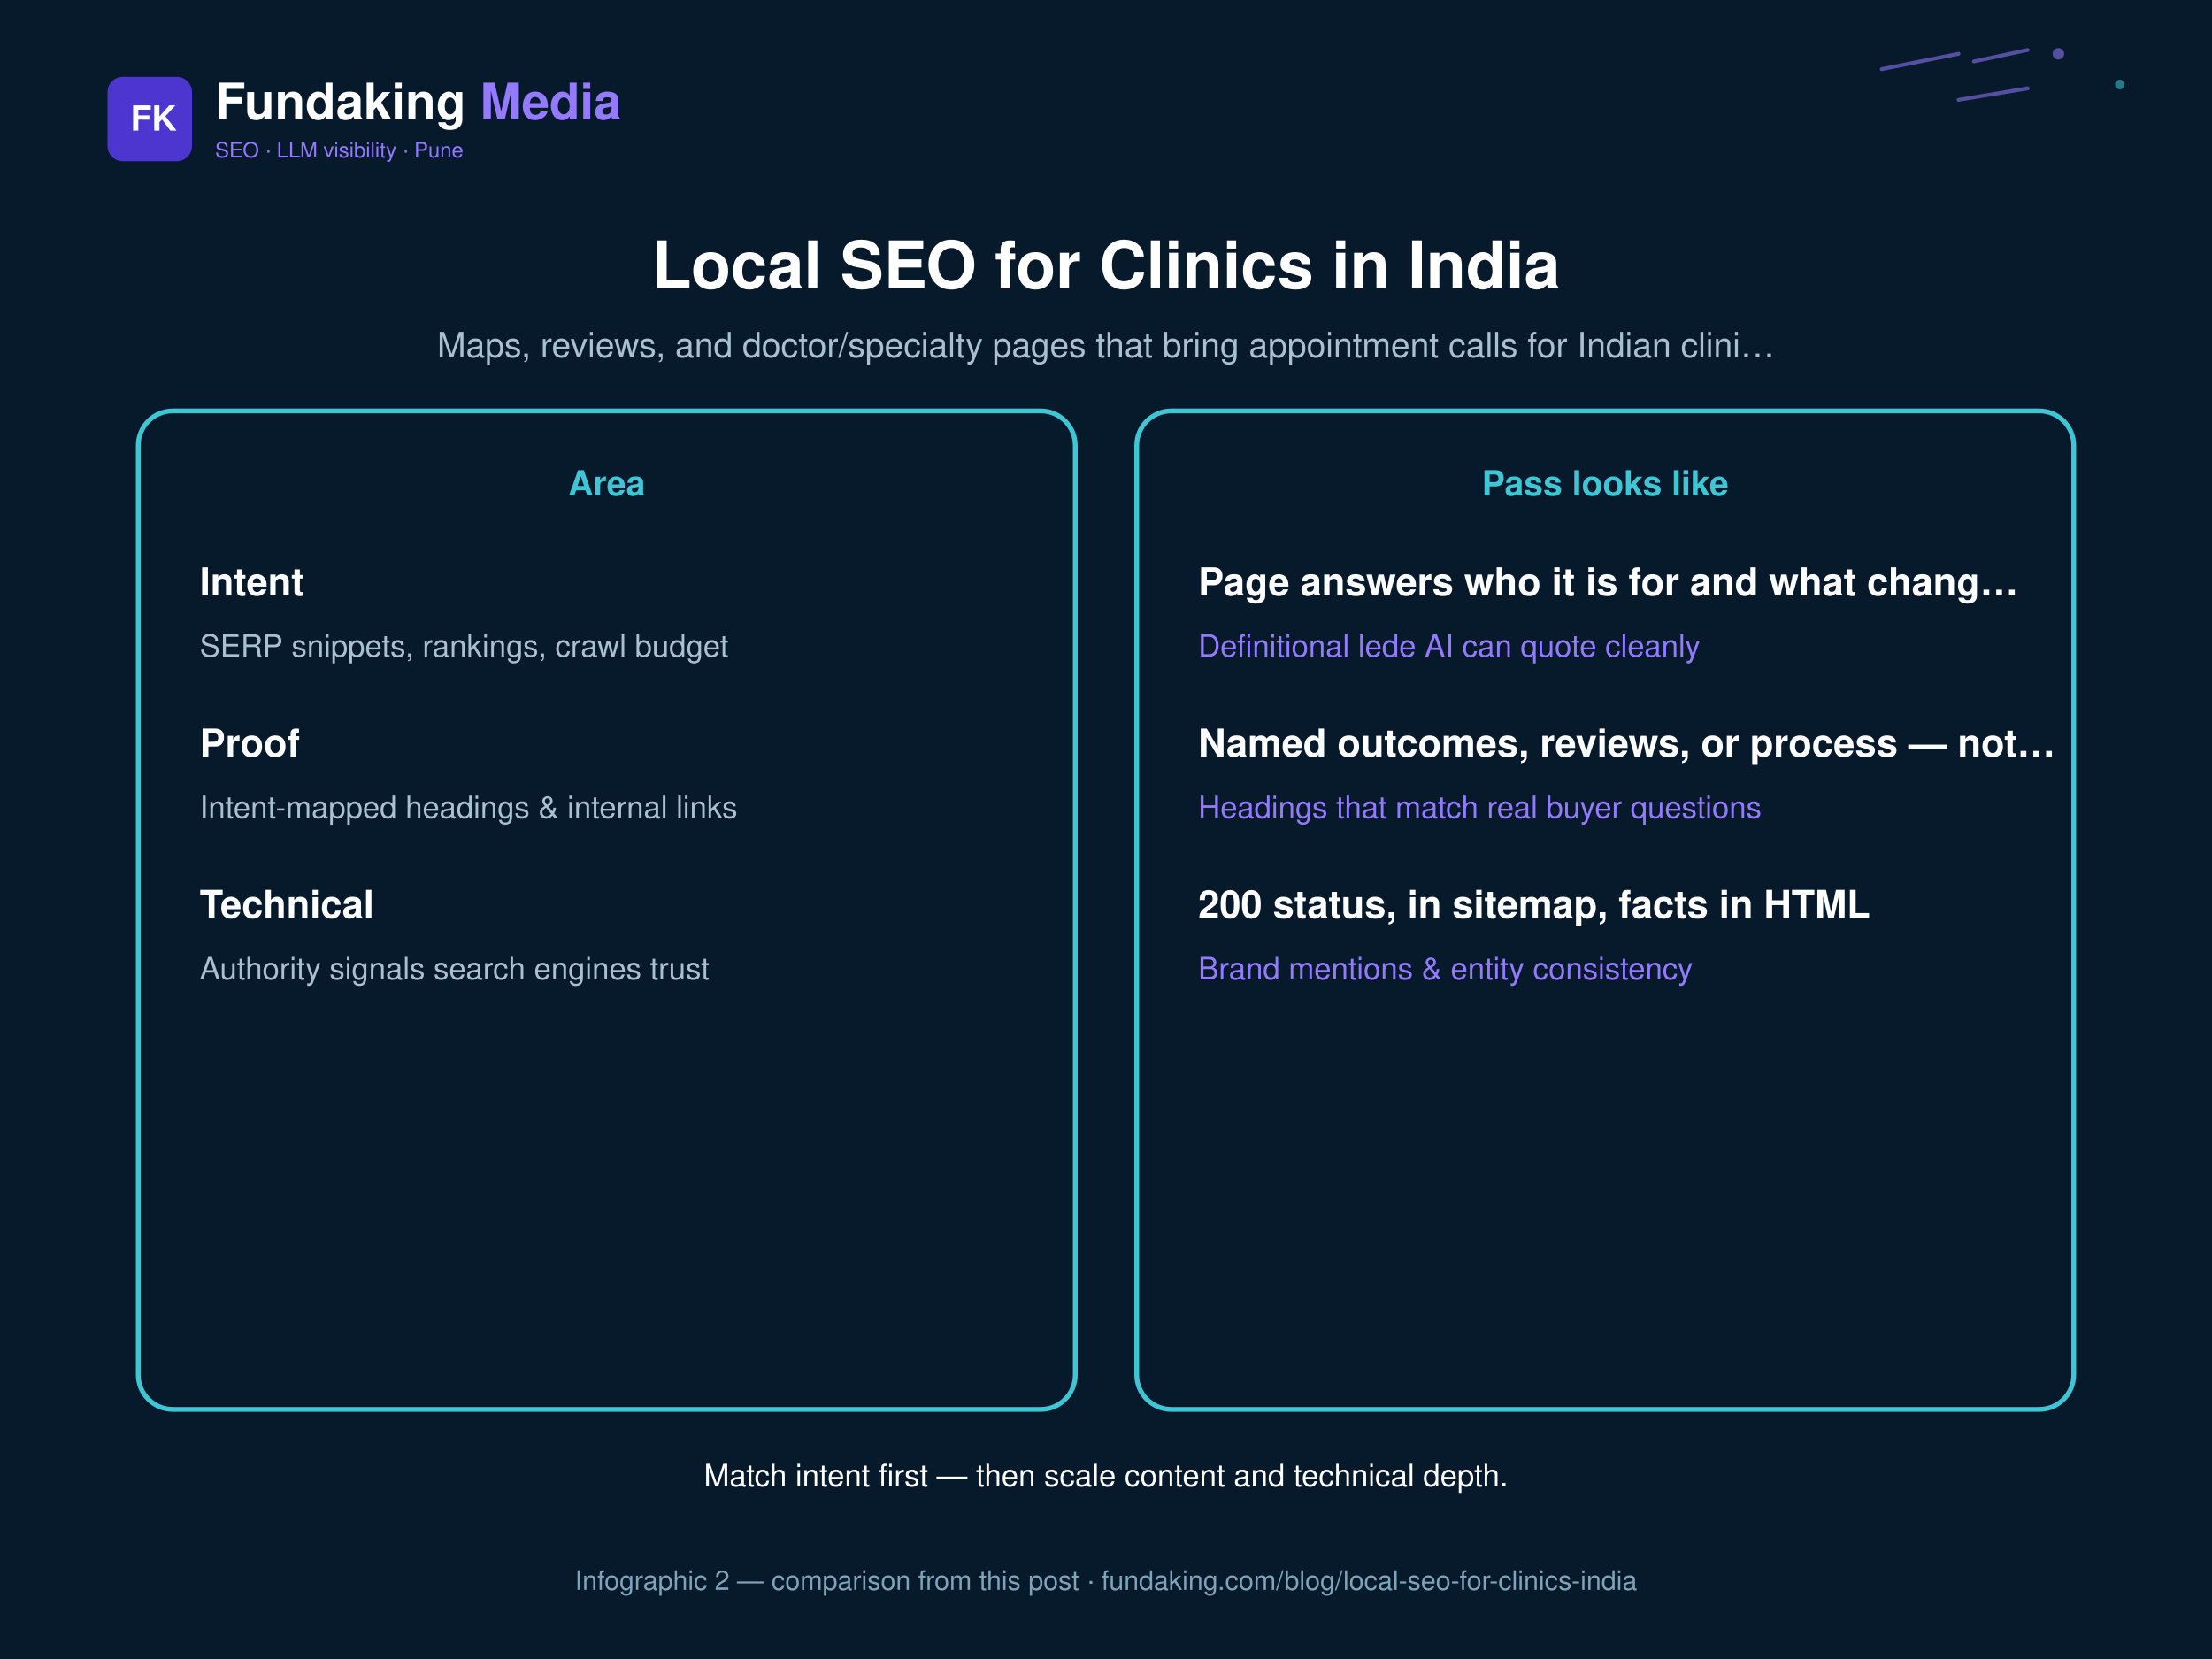
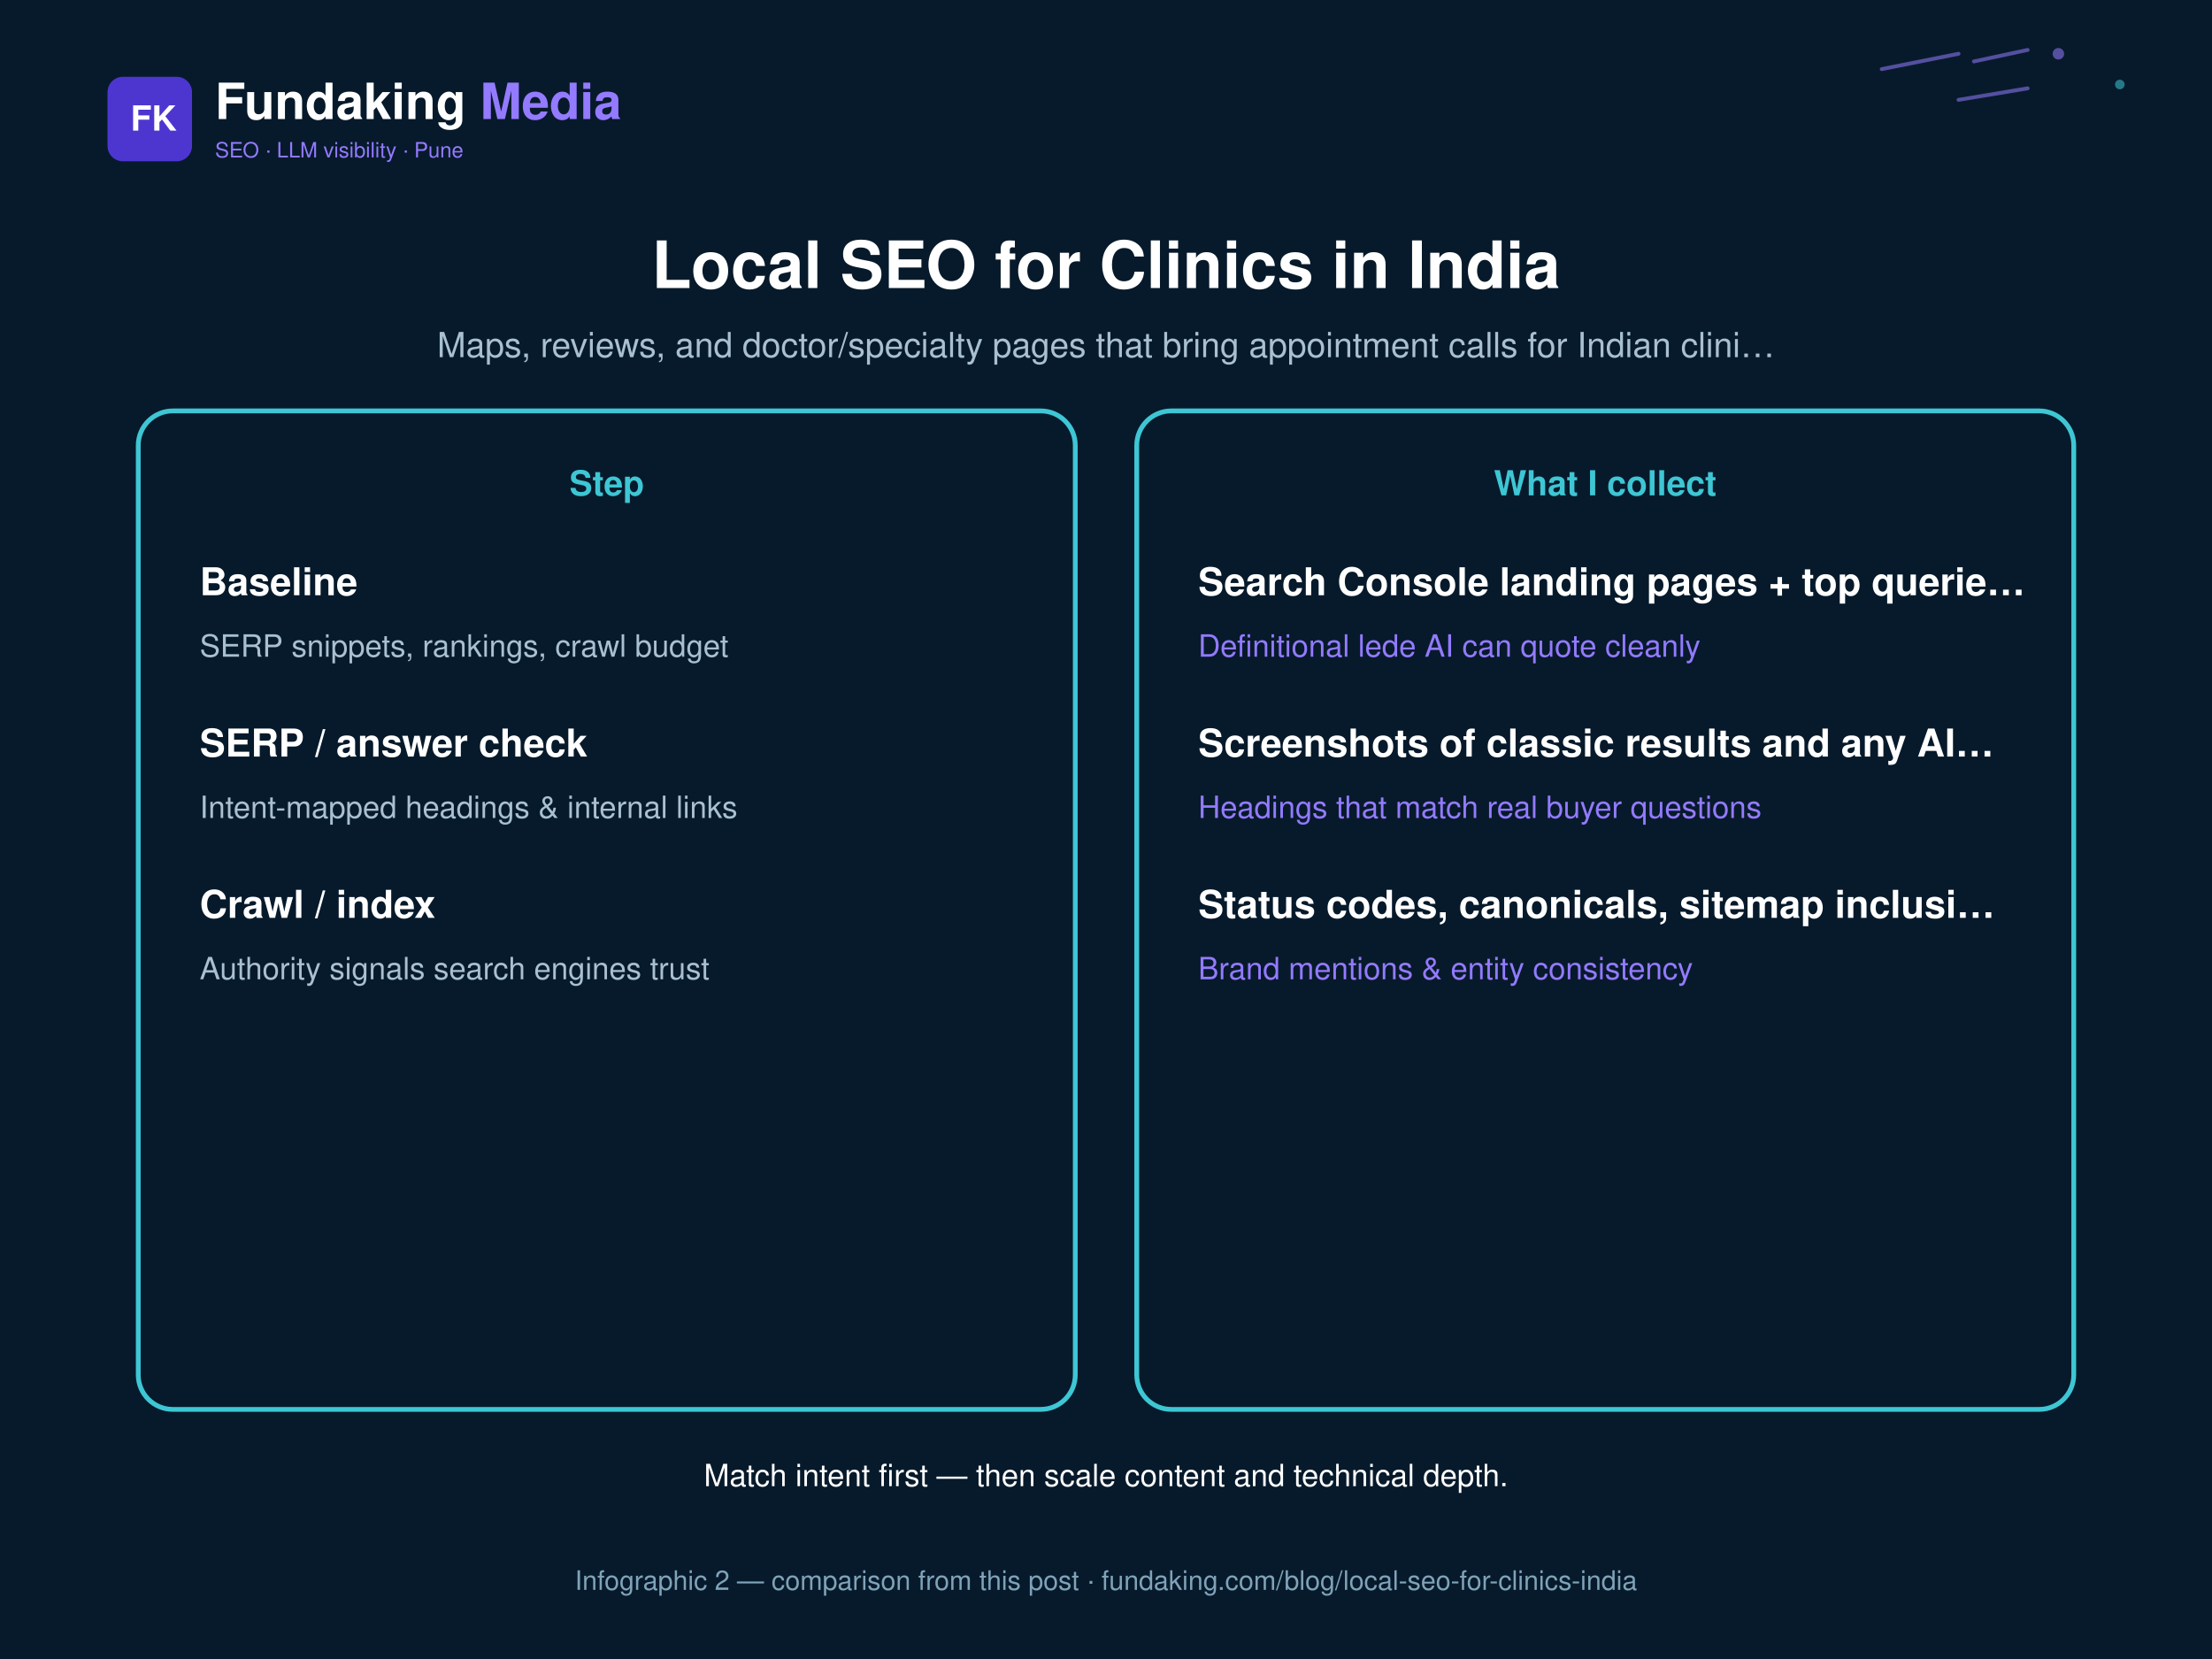
<svg xmlns="http://www.w3.org/2000/svg" viewBox="0 0 1152 864" width="1152" height="864" role="img">
  <rect width="1152" height="864" fill="#071A2B" />
  <g fill="none" stroke="#937AFF" stroke-width="2" opacity="0.55" stroke-linecap="round">
    <path d="M980 36 l40 -8 m8 4 l28 -6" />
    <path d="M1020 52 l36 -6" />
    <circle cx="1072" cy="28" r="3" fill="#937AFF" stroke="none" />
    <circle cx="1104" cy="44" r="2.5" fill="#3EC6D4" stroke="none" />
  </g>
  <rect x="56" y="40" width="44" height="44" rx="8" fill="#4D36D0" />
  <text x="68" y="68" fill="#FFFFFF" font-family="Segoe UI, Helvetica, Arial, sans-serif" font-size="18" font-weight="800">FK</text>
  <text x="112" y="62" fill="#FFFFFF" font-family="Segoe UI, Helvetica, Arial, sans-serif" font-size="26" font-weight="800">Fundaking <tspan fill="#937AFF">Media</tspan>
  </text>
  <text x="112" y="82" fill="#937AFF" font-family="Segoe UI, Helvetica, Arial, sans-serif" font-size="11">SEO · LLM visibility · Pune</text>
  <text x="576" y="150" text-anchor="middle" fill="#FFFFFF" font-family="Segoe UI, Helvetica, Arial, sans-serif" font-size="34" font-weight="800">Local SEO for Clinics in India</text>
  <text x="576" y="186" text-anchor="middle" fill="#A8C0D0" font-family="Segoe UI, Helvetica, Arial, sans-serif" font-size="18">Maps, reviews, and doctor/specialty pages that bring appointment calls for Indian clini…</text>
  <rect x="72" y="214" width="488" height="520" rx="18" fill="none" stroke="#3EC6D4" stroke-width="2.5" />
-   <text x="316" y="258" text-anchor="middle" fill="#3EC6D4" font-family="Segoe UI, Helvetica, Arial, sans-serif" font-size="18" font-weight="700">Area</text>
+   <text x="316" y="258" text-anchor="middle" fill="#3EC6D4" font-family="Segoe UI, Helvetica, Arial, sans-serif" font-size="18" font-weight="700">Step</text>
  <g font-family="Segoe UI, Helvetica, Arial, sans-serif" fill="#FFFFFF">
-     <text x="104" y="310" font-size="20" font-weight="700">Intent</text>
+     <text x="104" y="310" font-size="20" font-weight="700">Baseline</text>
    <text x="104" y="342" font-size="16" fill="#A8C0D0">SERP snippets, rankings, crawl budget</text>
-     <text x="104" y="394" font-size="20" font-weight="700">Proof</text>
+     <text x="104" y="394" font-size="20" font-weight="700">SERP / answer check</text>
    <text x="104" y="426" font-size="16" fill="#A8C0D0">Intent-mapped headings &amp; internal links</text>
-     <text x="104" y="478" font-size="20" font-weight="700">Technical</text>
+     <text x="104" y="478" font-size="20" font-weight="700">Crawl / index</text>
    <text x="104" y="510" font-size="16" fill="#A8C0D0">Authority signals search engines trust</text>
  </g>
  <rect x="592" y="214" width="488" height="520" rx="18" fill="none" stroke="#3EC6D4" stroke-width="2.5" />
-   <text x="836" y="258" text-anchor="middle" fill="#3EC6D4" font-family="Segoe UI, Helvetica, Arial, sans-serif" font-size="18" font-weight="700">Pass looks like</text>
+   <text x="836" y="258" text-anchor="middle" fill="#3EC6D4" font-family="Segoe UI, Helvetica, Arial, sans-serif" font-size="18" font-weight="700">What I collect</text>
  <g font-family="Segoe UI, Helvetica, Arial, sans-serif" fill="#FFFFFF">
-     <text x="624" y="310" font-size="20" font-weight="700">Page answers who it is for and what chang…</text>
+     <text x="624" y="310" font-size="20" font-weight="700">Search Console landing pages + top querie…</text>
    <text x="624" y="342" font-size="16" fill="#937AFF">Definitional lede AI can quote cleanly</text>
-     <text x="624" y="394" font-size="20" font-weight="700">Named outcomes, reviews, or process — not…</text>
+     <text x="624" y="394" font-size="20" font-weight="700">Screenshots of classic results and any AI…</text>
    <text x="624" y="426" font-size="16" fill="#937AFF">Headings that match real buyer questions</text>
-     <text x="624" y="478" font-size="20" font-weight="700">200 status, in sitemap, facts in HTML</text>
+     <text x="624" y="478" font-size="20" font-weight="700">Status codes, canonicals, sitemap inclusi…</text>
    <text x="624" y="510" font-size="16" fill="#937AFF">Brand mentions &amp; entity consistency</text>
  </g>
  <text x="576" y="774" text-anchor="middle" fill="#FFFFFF" font-family="Segoe UI, Helvetica, Arial, sans-serif" font-size="16">Match intent first — then scale content and technical depth.</text>
  <text x="576" y="828" text-anchor="middle" fill="#7FA3B8" font-family="Segoe UI, Helvetica, Arial, sans-serif" font-size="14">Infographic 2 — comparison from this post · fundaking.com/blog/local-seo-for-clinics-india</text>
</svg>
